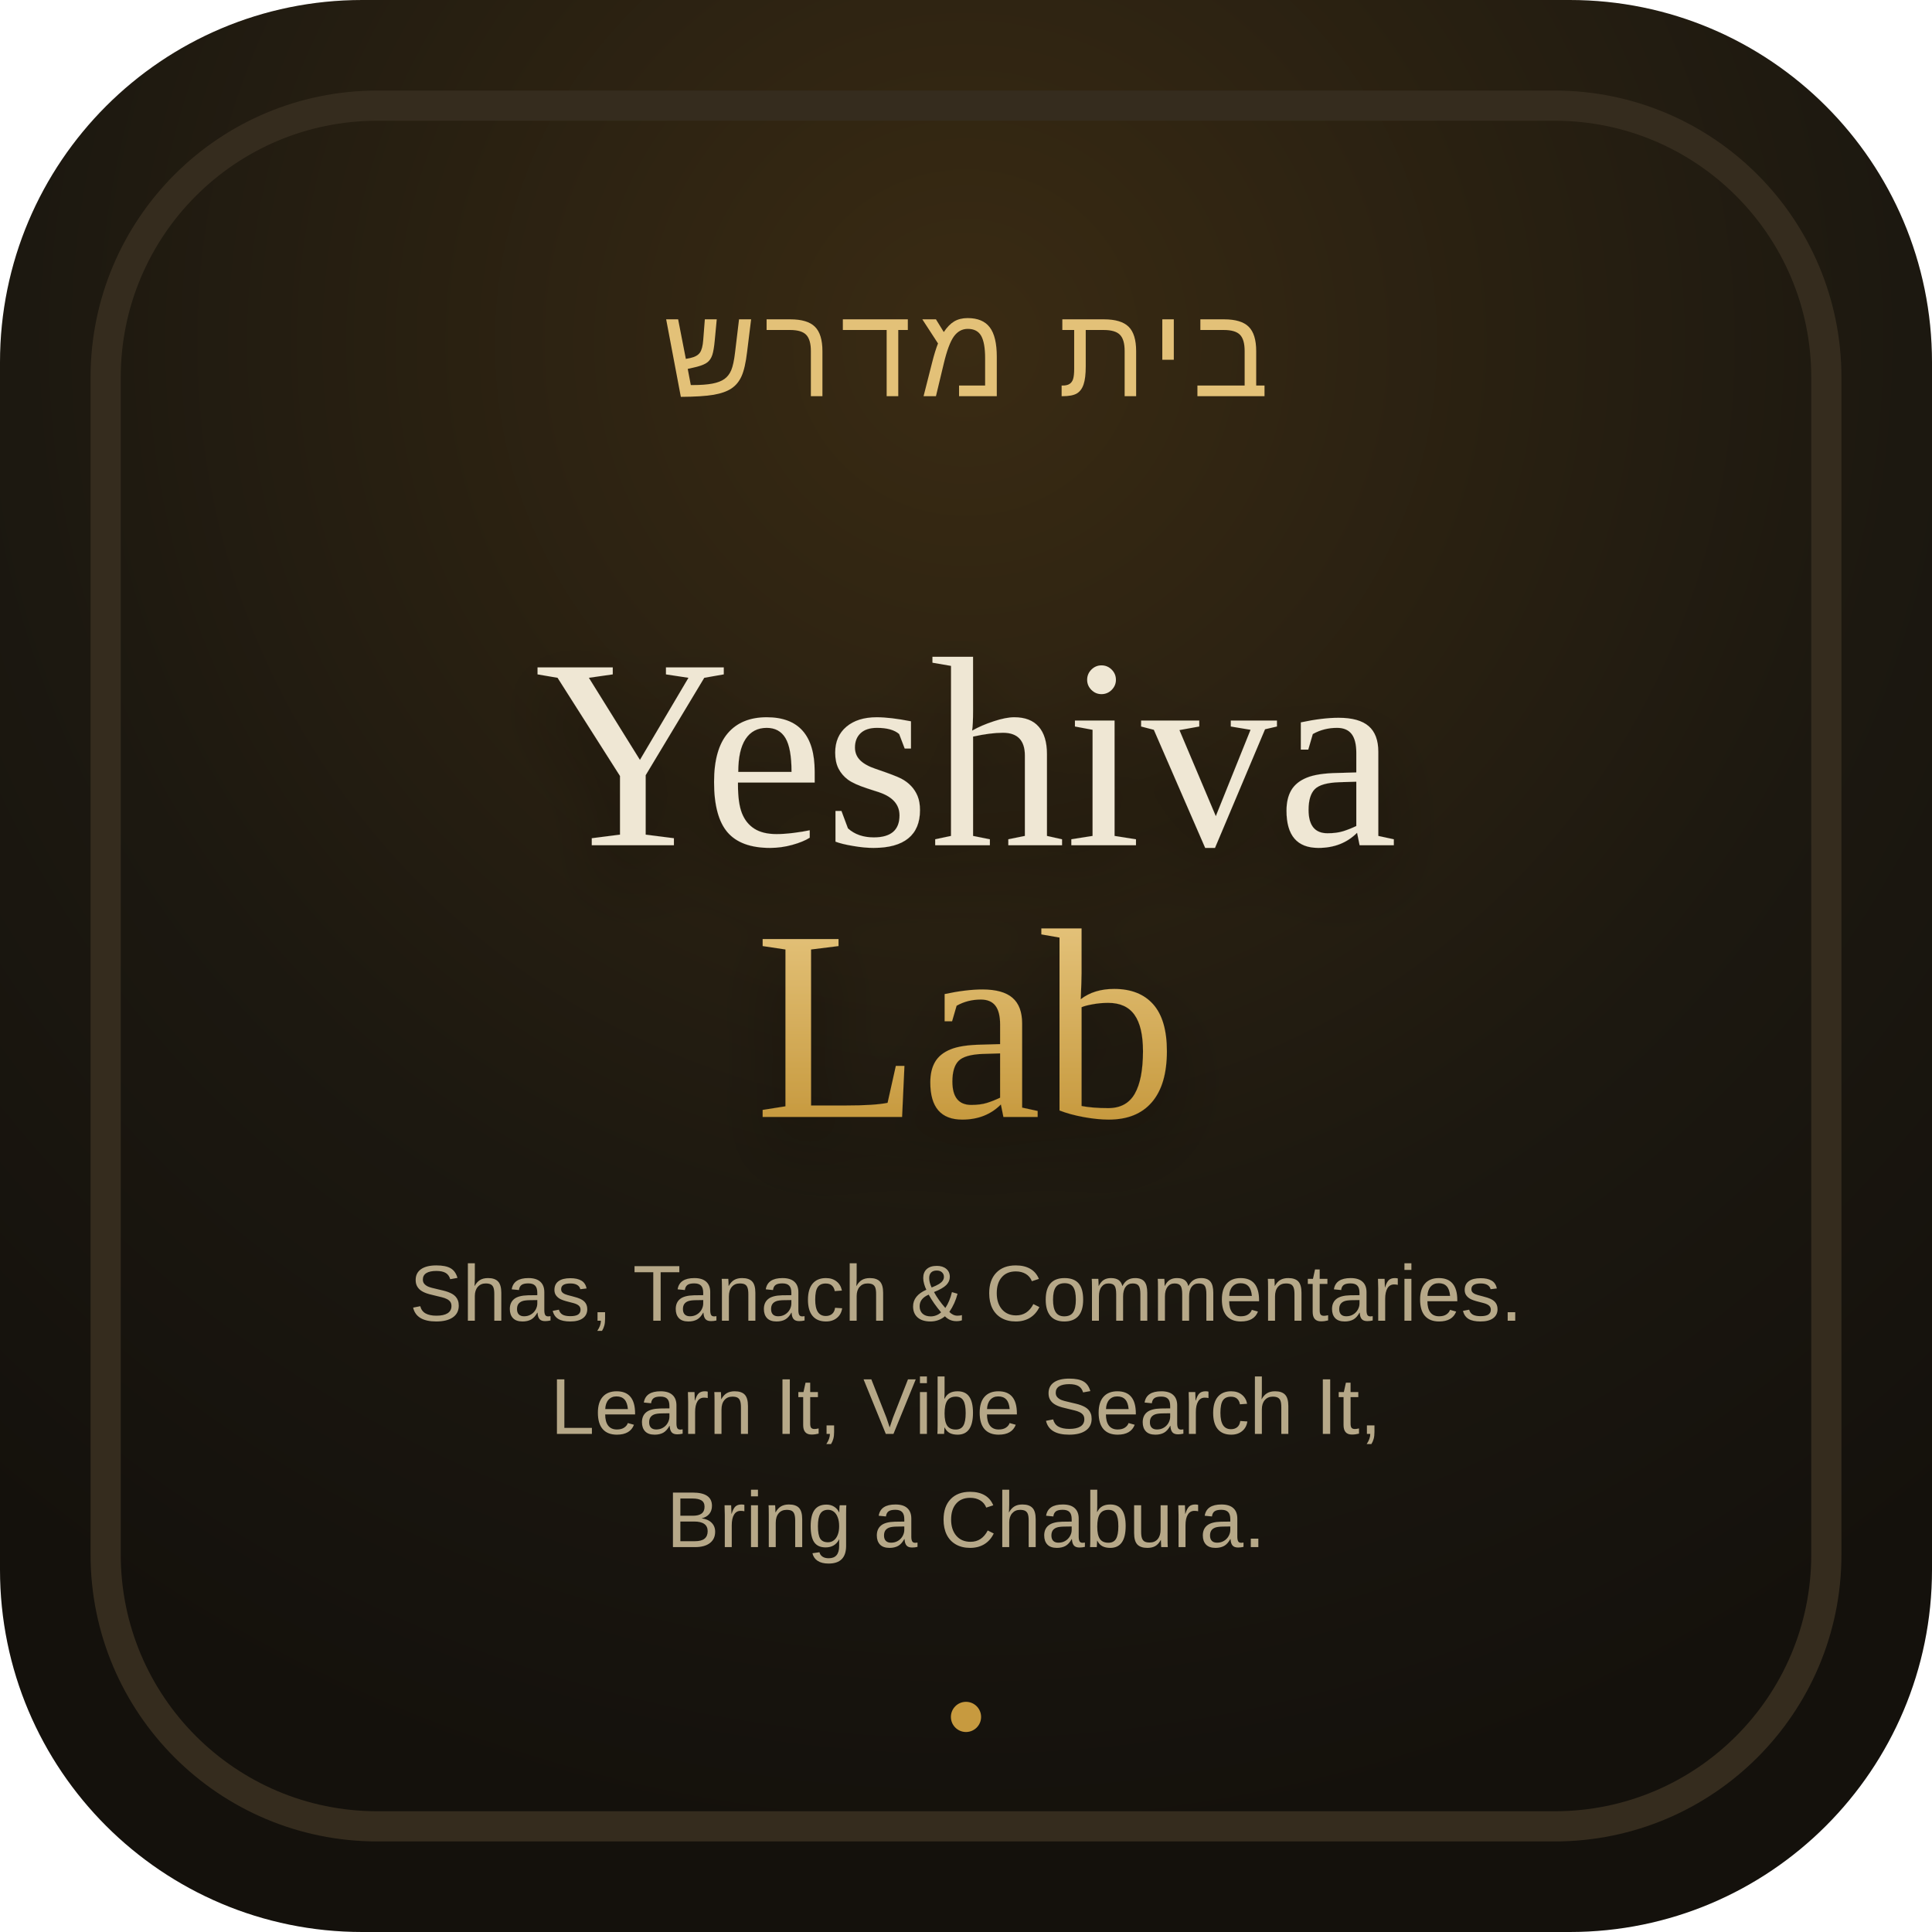
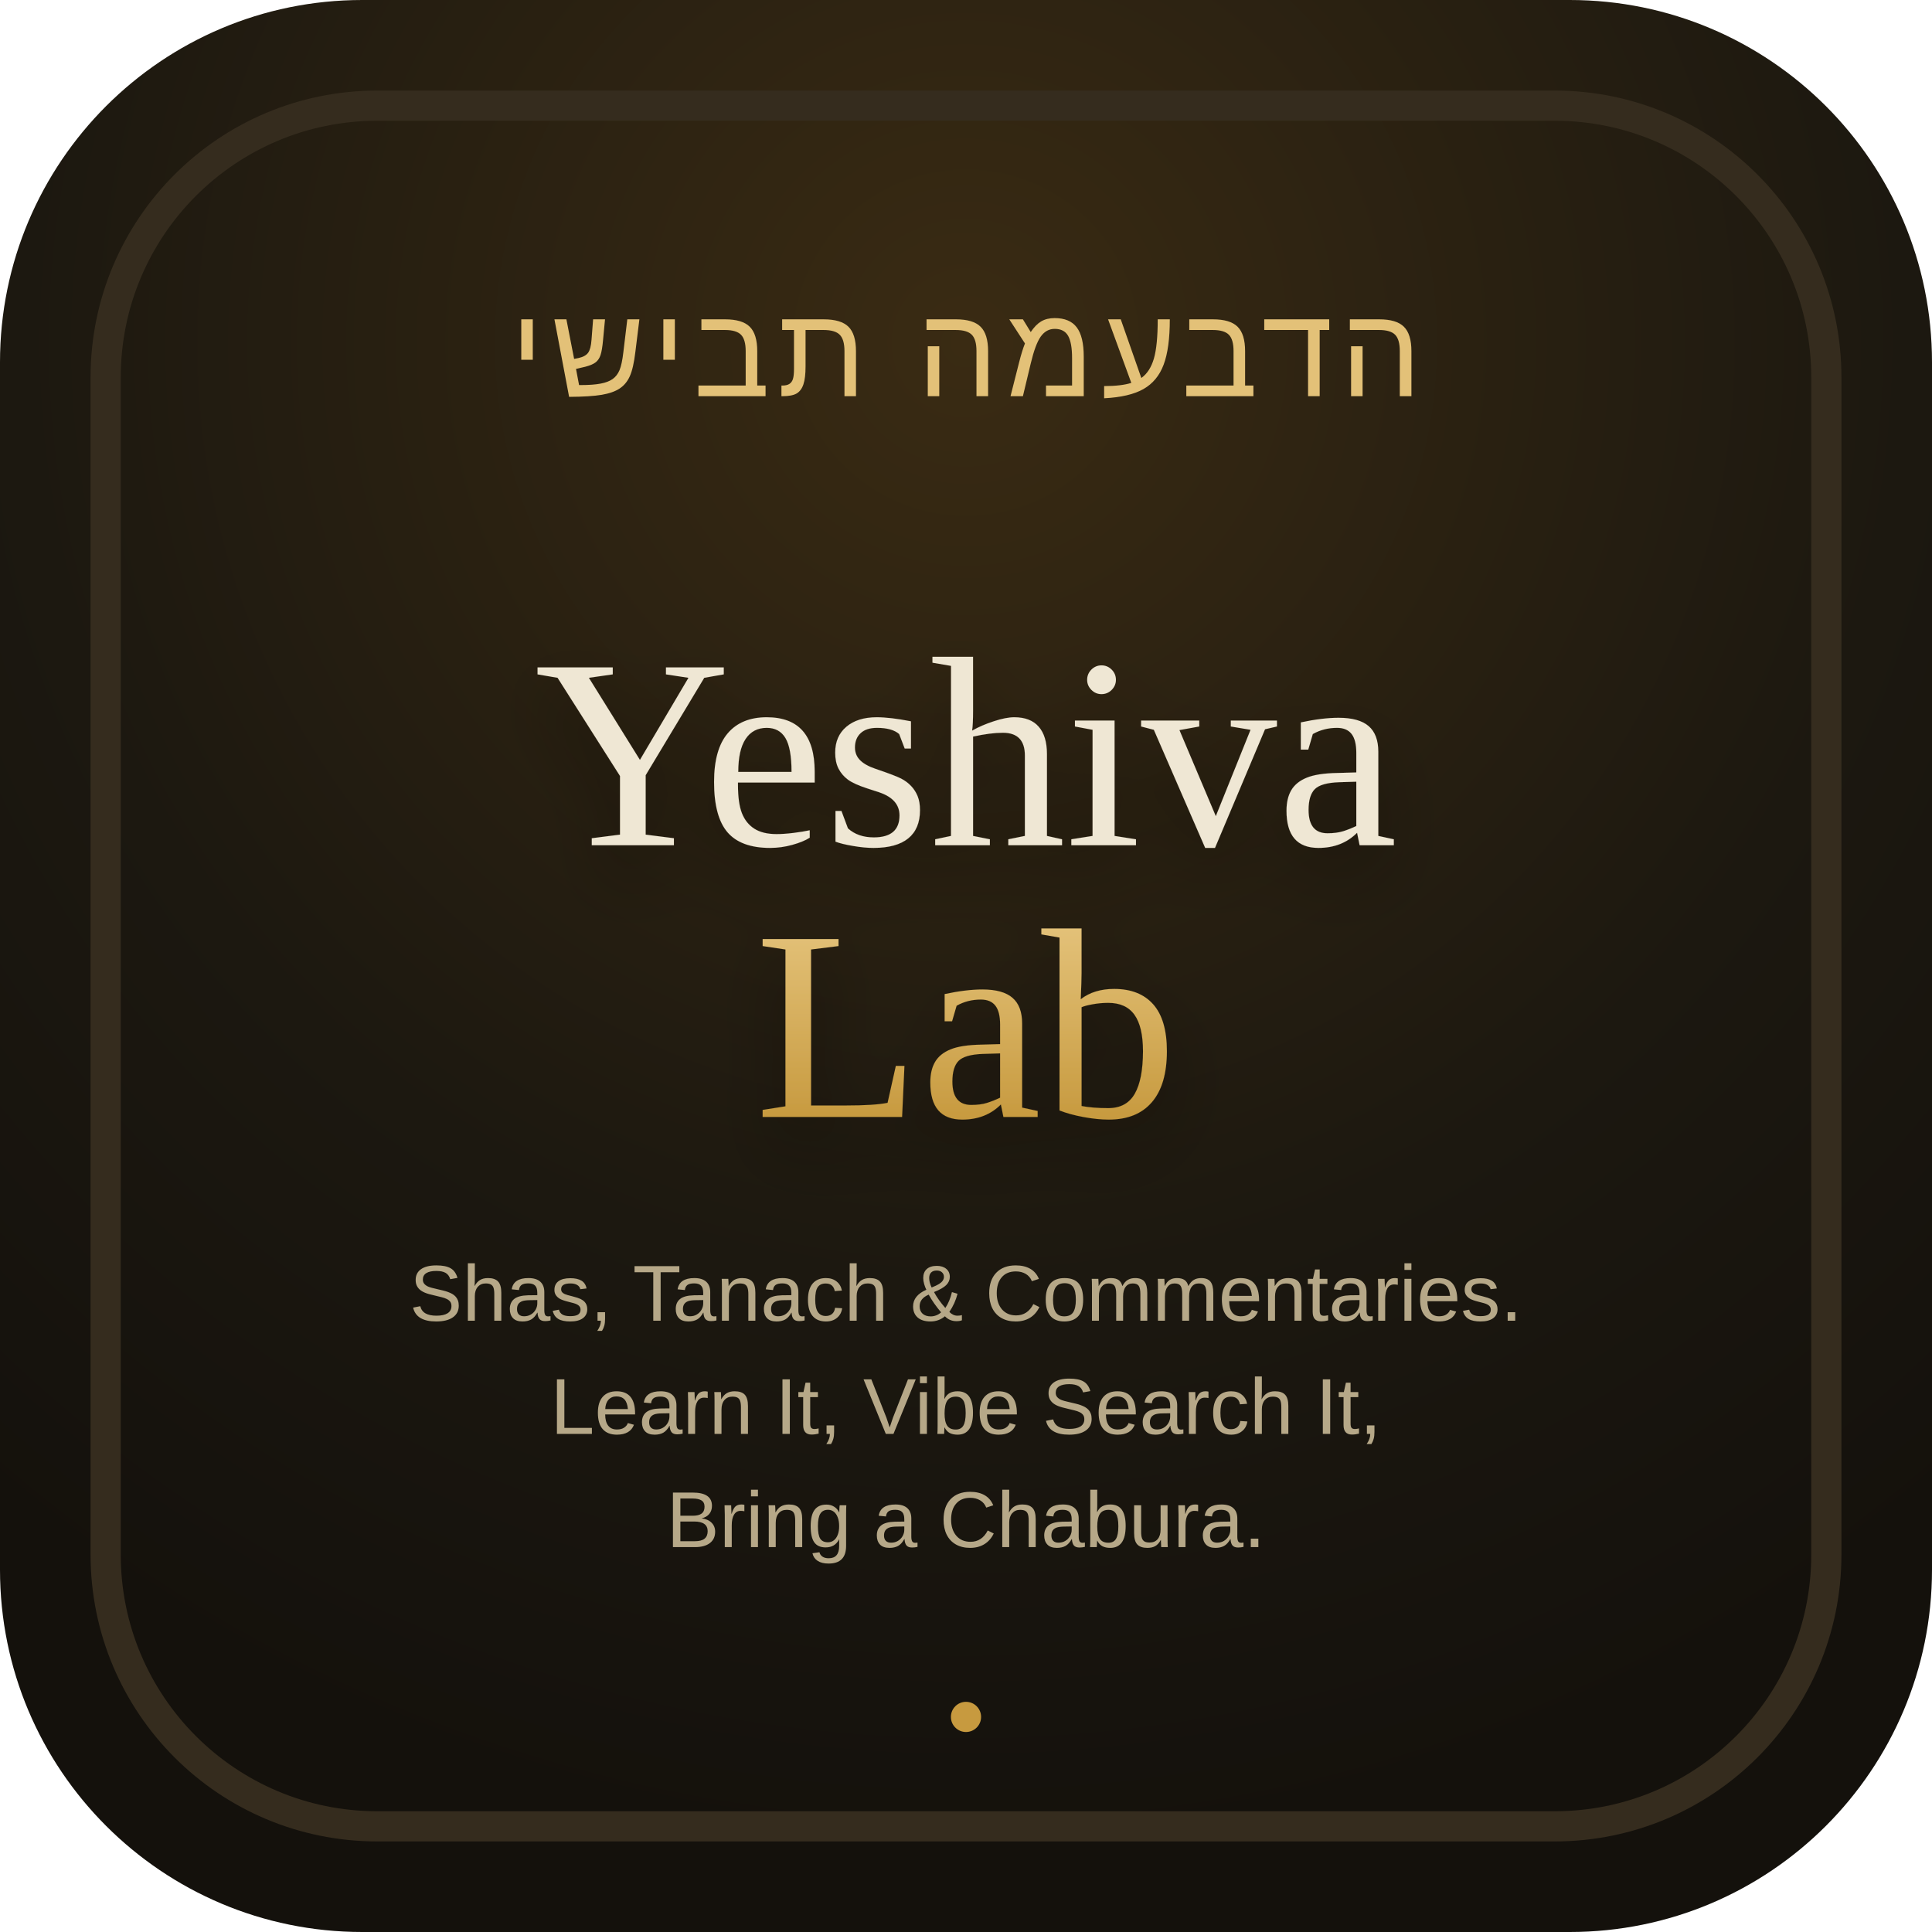
<svg xmlns="http://www.w3.org/2000/svg" viewBox="0 0 512 512" role="img" aria-labelledby="title desc">
  <defs>
    <radialGradient id="bg" cx="50%" cy="18%" r="78%">
      <stop offset="0%" stop-color="#3a2b13" />
      <stop offset="62%" stop-color="#1c1810" />
      <stop offset="100%" stop-color="#14110c" />
    </radialGradient>
    <linearGradient id="gold" x1="0" x2="0" y1="0" y2="1">
      <stop offset="0%" stop-color="#e3c178" />
      <stop offset="100%" stop-color="#c79a3f" />
    </linearGradient>
    <filter id="shadow" x="-20%" y="-20%" width="140%" height="140%">
      <feDropShadow dx="0" dy="8" stdDeviation="9" flood-color="#000" flood-opacity="0.38" />
    </filter>
  </defs>
  <rect width="512" height="512" rx="96" fill="url(#bg)" />
  <rect x="28" y="28" width="456" height="456" rx="72" fill="none" stroke="#352c1e" stroke-width="8" />
-   <text x="256" y="105" text-anchor="middle" fill="#e3c178" font-size="34" letter-spacing="2" direction="rtl" unicode-bidi="bidi-override" font-family="'Arial Unicode MS', 'Arial Hebrew', Arial, sans-serif">בית מדרש</text>
+   <text x="256" y="105" text-anchor="middle" fill="#e3c178" font-size="34" letter-spacing="2" font-family="'Arial Unicode MS', 'Arial Hebrew', Arial, sans-serif">הדבעמה תבישי</text>
  <g filter="url(#shadow)">
    <text x="256" y="224" text-anchor="middle" font-family="Georgia, 'Times New Roman', serif" font-size="72" fill="#efe7d4">Yeshiva</text>
    <text x="256" y="296" text-anchor="middle" font-family="Georgia, 'Times New Roman', serif" font-size="72" fill="url(#gold)">Lab</text>
  </g>
  <text x="256" y="350" text-anchor="middle" fill="#b6a888" font-size="21" font-family="Arial, Helvetica, sans-serif">Shas, Tanach &amp; Commentaries.</text>
  <text x="256" y="380" text-anchor="middle" fill="#b6a888" font-size="21" font-family="Arial, Helvetica, sans-serif">Learn It, Vibe Search It,</text>
  <text x="256" y="410" text-anchor="middle" fill="#b6a888" font-size="21" font-family="Arial, Helvetica, sans-serif">Bring a Chabura.</text>
  <circle cx="256" cy="455" r="4" fill="#c79a3f" />
</svg>
